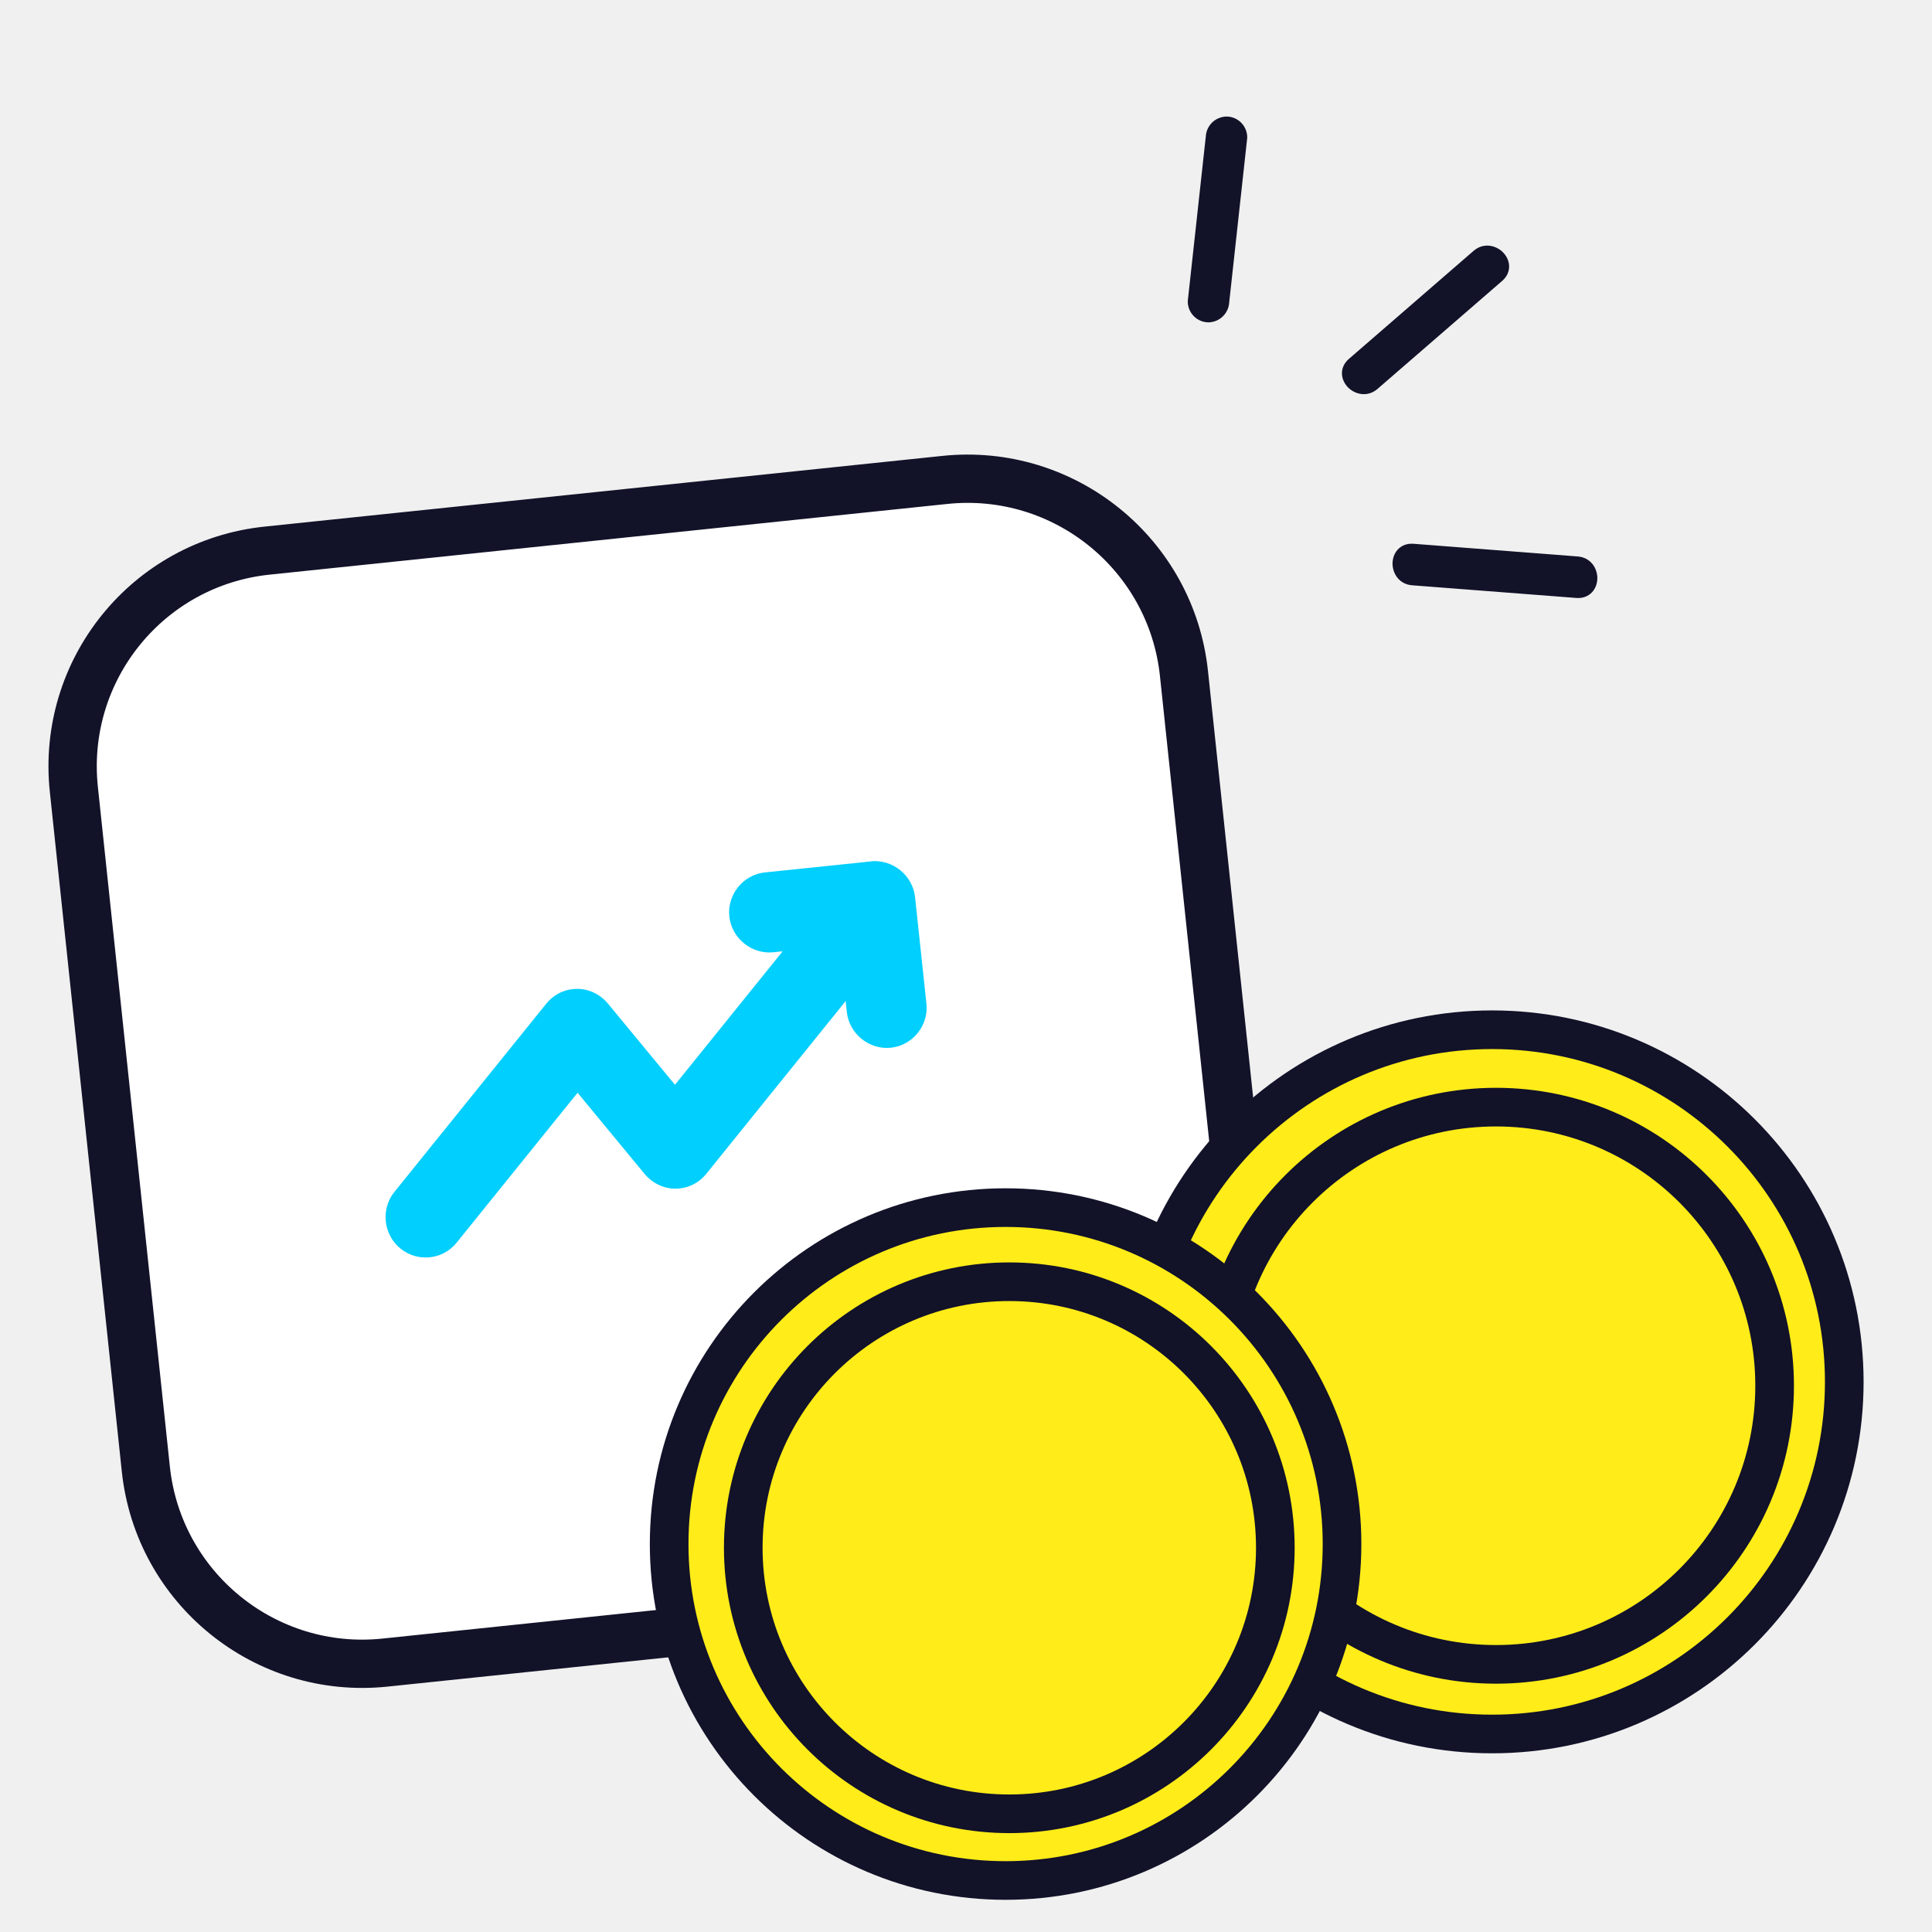
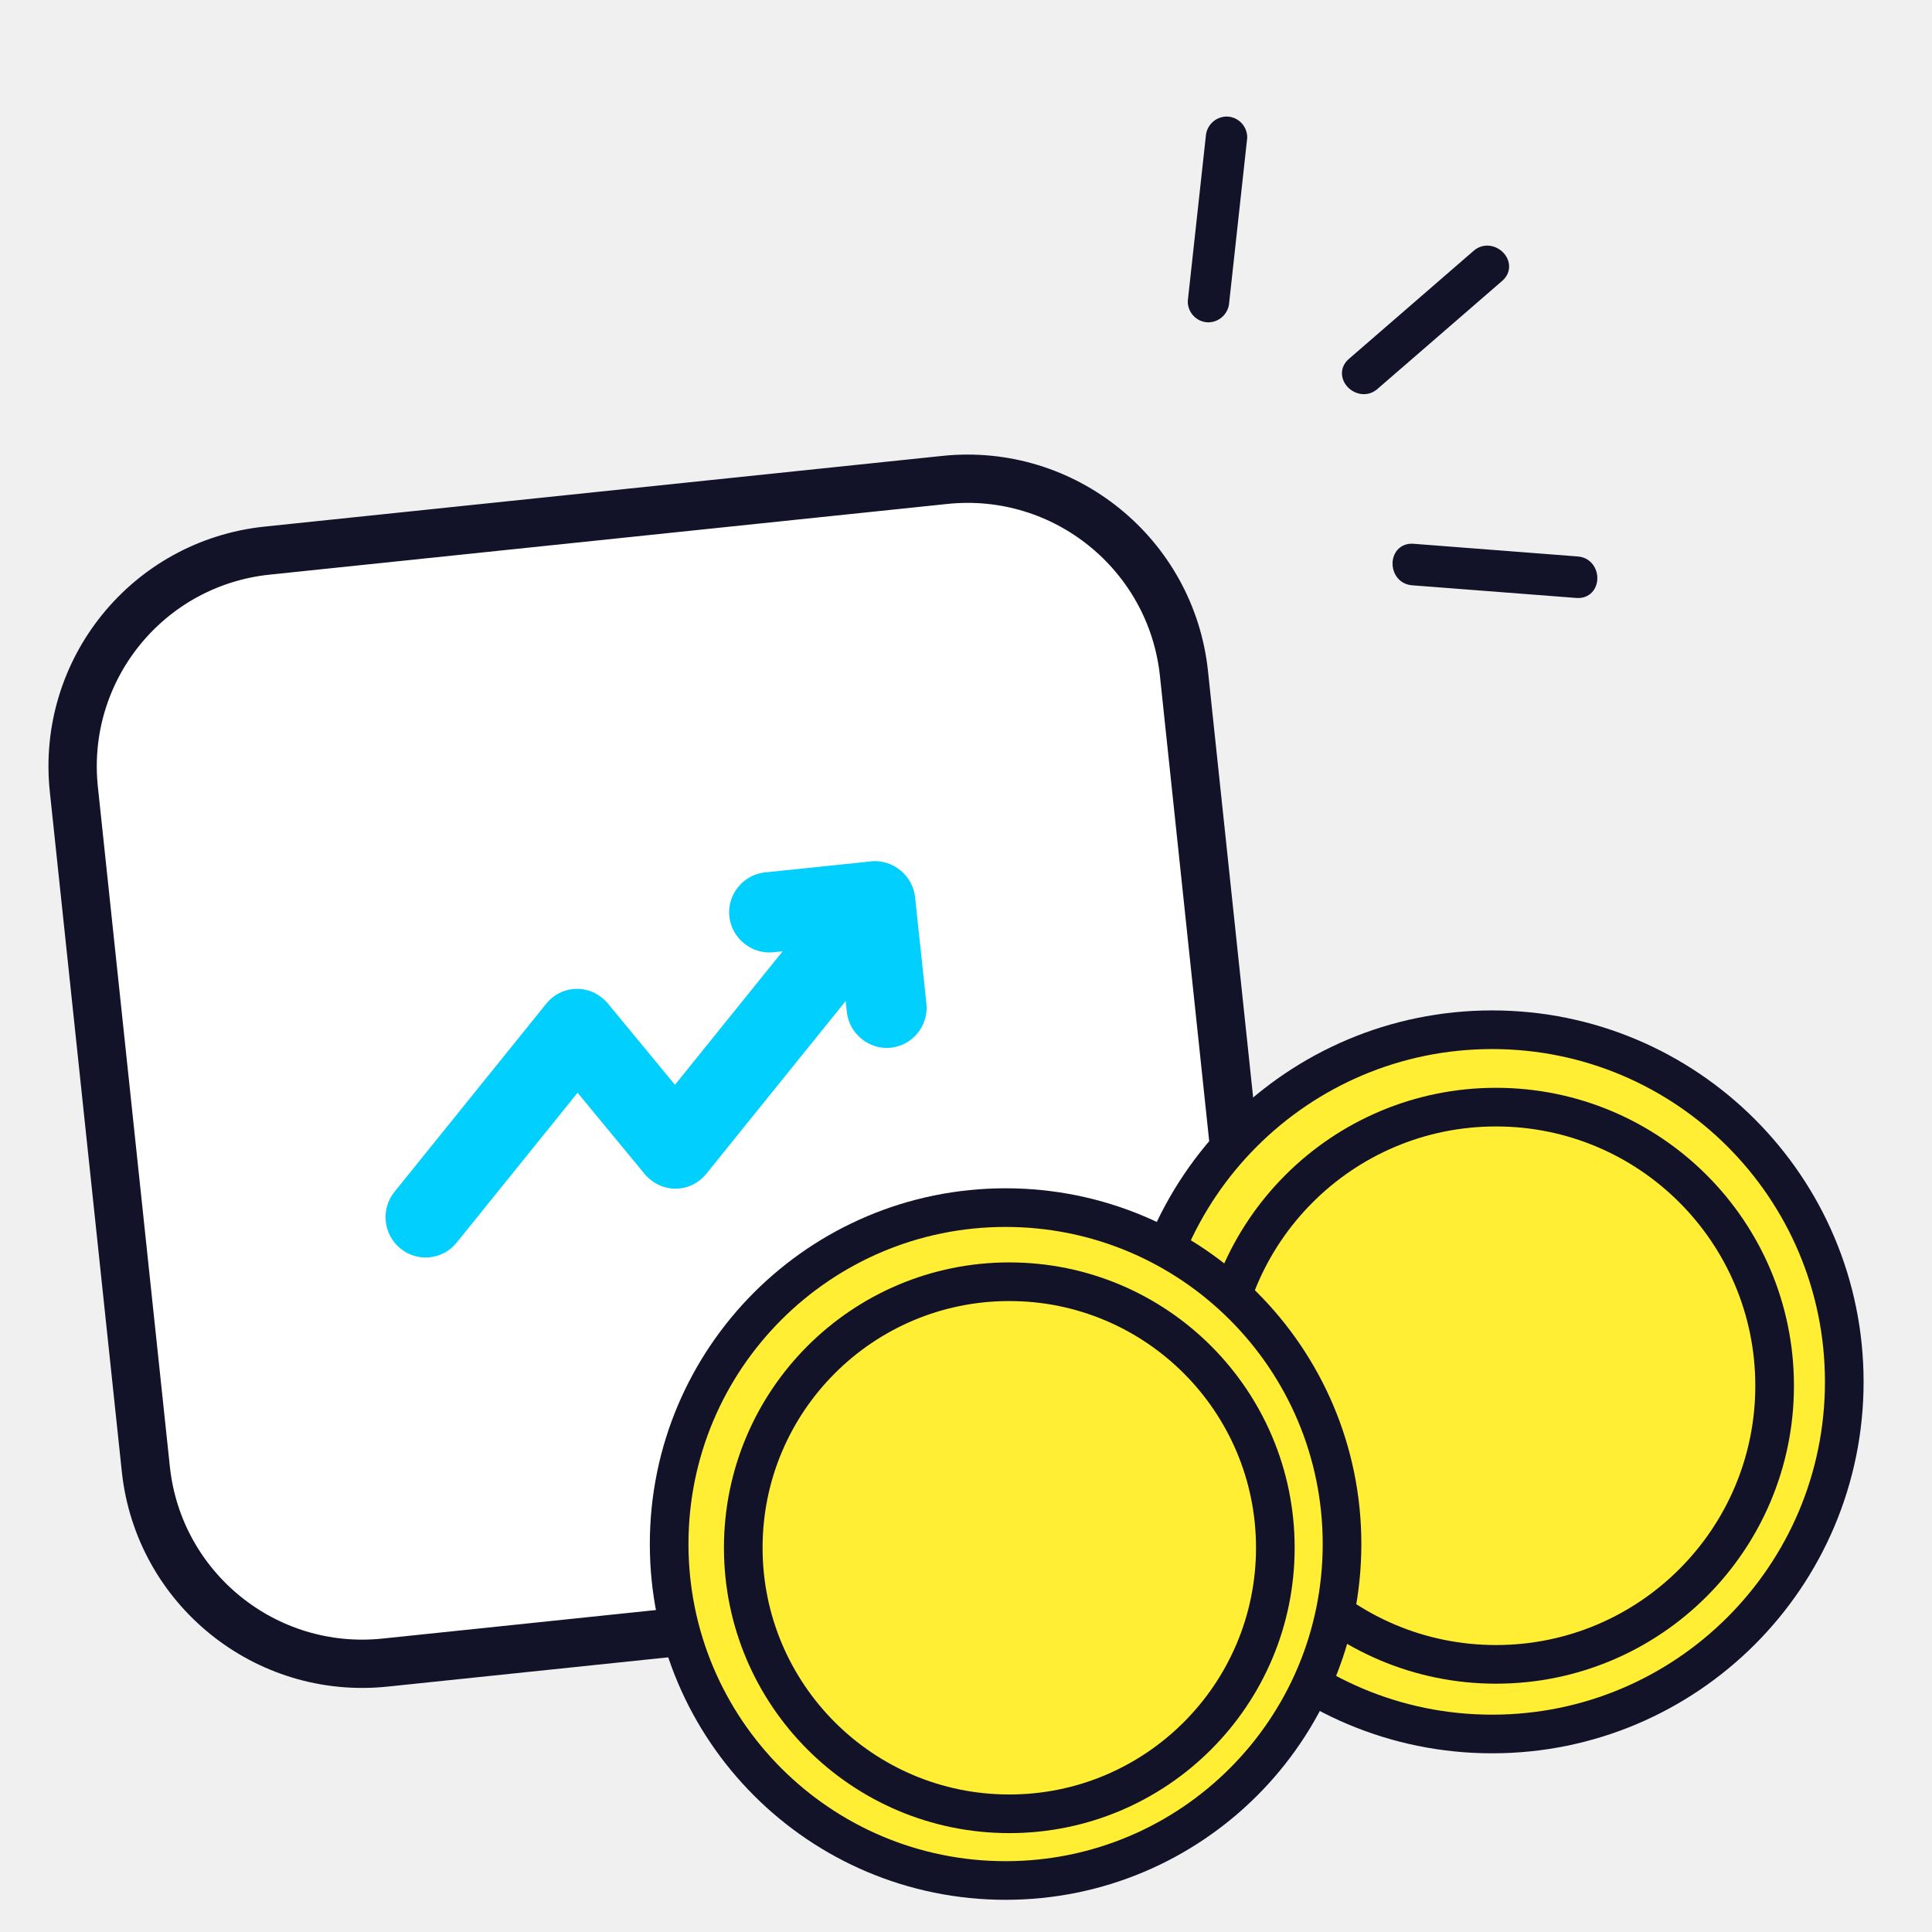
<svg xmlns="http://www.w3.org/2000/svg" width="100" height="100" viewBox="0 0 100 100" fill="none">
  <path d="M77.644 13.193C77.349 12.903 76.827 12.768 76.403 13.136L75.588 13.842L69.948 18.729C69.741 18.908 69.648 19.132 69.66 19.358C69.671 19.577 69.779 19.776 69.927 19.922C70.222 20.212 70.744 20.347 71.168 19.98L71.982 19.274L77.623 14.387C77.83 14.207 77.923 13.983 77.911 13.757C77.9 13.539 77.792 13.34 77.644 13.193Z" fill="#121229" stroke="#121229" stroke-width="0.4" />
  <path d="M73.144 28.345C72.871 28.324 72.647 28.416 72.494 28.582C72.346 28.744 72.278 28.961 72.278 29.17C72.277 29.585 72.547 30.052 73.105 30.095L74.157 30.176L81.611 30.751C81.884 30.772 82.109 30.68 82.262 30.513C82.41 30.351 82.477 30.135 82.478 29.926C82.479 29.512 82.209 29.045 81.65 29.002L80.598 28.92L73.144 28.345Z" fill="#121229" stroke="#121229" stroke-width="0.4" />
  <path d="M63.482 6.232C63.254 6.238 63.036 6.329 62.874 6.49C62.716 6.648 62.622 6.859 62.611 7.082L62.496 8.129L61.68 15.585L61.679 15.595L61.679 15.607C61.679 15.838 61.771 16.059 61.933 16.224C62.095 16.388 62.315 16.482 62.545 16.485L62.553 16.485C62.781 16.48 62.998 16.387 63.16 16.226C63.319 16.069 63.413 15.858 63.424 15.635L63.539 14.588L64.355 7.132L64.355 7.121L64.356 7.11C64.355 6.879 64.264 6.657 64.102 6.493C63.94 6.329 63.72 6.234 63.489 6.231L63.482 6.232Z" fill="#121229" stroke="#121229" stroke-width="0.4" />
  <rect x="-1.375" y="-1.113" width="57.771" height="57.878" rx="11.25" transform="matrix(0.994603 -0.103753 0.105309 0.994439 4.12252 30.6312)" fill="white" stroke="#121229" stroke-width="2.5" />
  <path d="M46.111 54.23C44.985 54.347 43.951 53.507 43.831 52.377L43.464 48.933L40.03 49.289C38.904 49.406 37.871 48.566 37.75 47.436C37.63 46.307 38.464 45.273 39.59 45.156L45.084 44.587C46.21 44.47 47.243 45.31 47.364 46.439L47.951 51.95C48.071 53.08 47.237 54.113 46.111 54.23Z" fill="#01CFFD" />
  <path d="M22.244 65.076C21.722 65.131 21.179 64.992 20.723 64.621C19.84 63.904 19.7 62.58 20.411 61.698L28.266 51.961C28.659 51.474 29.212 51.194 29.85 51.184C30.461 51.176 31.046 51.45 31.459 51.937L34.936 56.148L43.65 45.347C44.362 44.465 45.681 44.328 46.563 45.045C47.445 45.762 47.586 47.085 46.874 47.968L36.565 60.747C36.172 61.234 35.619 61.514 34.981 61.525C34.37 61.532 33.785 61.258 33.372 60.772L29.895 56.56L23.636 64.319C23.268 64.775 22.766 65.022 22.244 65.076Z" fill="#01CFFD" />
-   <circle cx="77.233" cy="71.525" r="18.226" fill="#FFEC18" stroke="#121229" stroke-width="2" />
+   <circle cx="77.233" cy="71.525" r="18.226" fill="#FFEE33" stroke="#121229" stroke-width="2" />
  <circle cx="77.433" cy="71.726" r="14.421" stroke="#121229" stroke-width="2" />
-   <circle cx="52.049" cy="79.92" r="17.414" fill="#FFEC18" stroke="#121229" stroke-width="2" />
+   <circle cx="52.049" cy="79.92" r="17.414" fill="#FFEE33" stroke="#121229" stroke-width="2" />
  <circle cx="52.241" cy="80.112" r="13.77" stroke="#121229" stroke-width="2" />
</svg>
